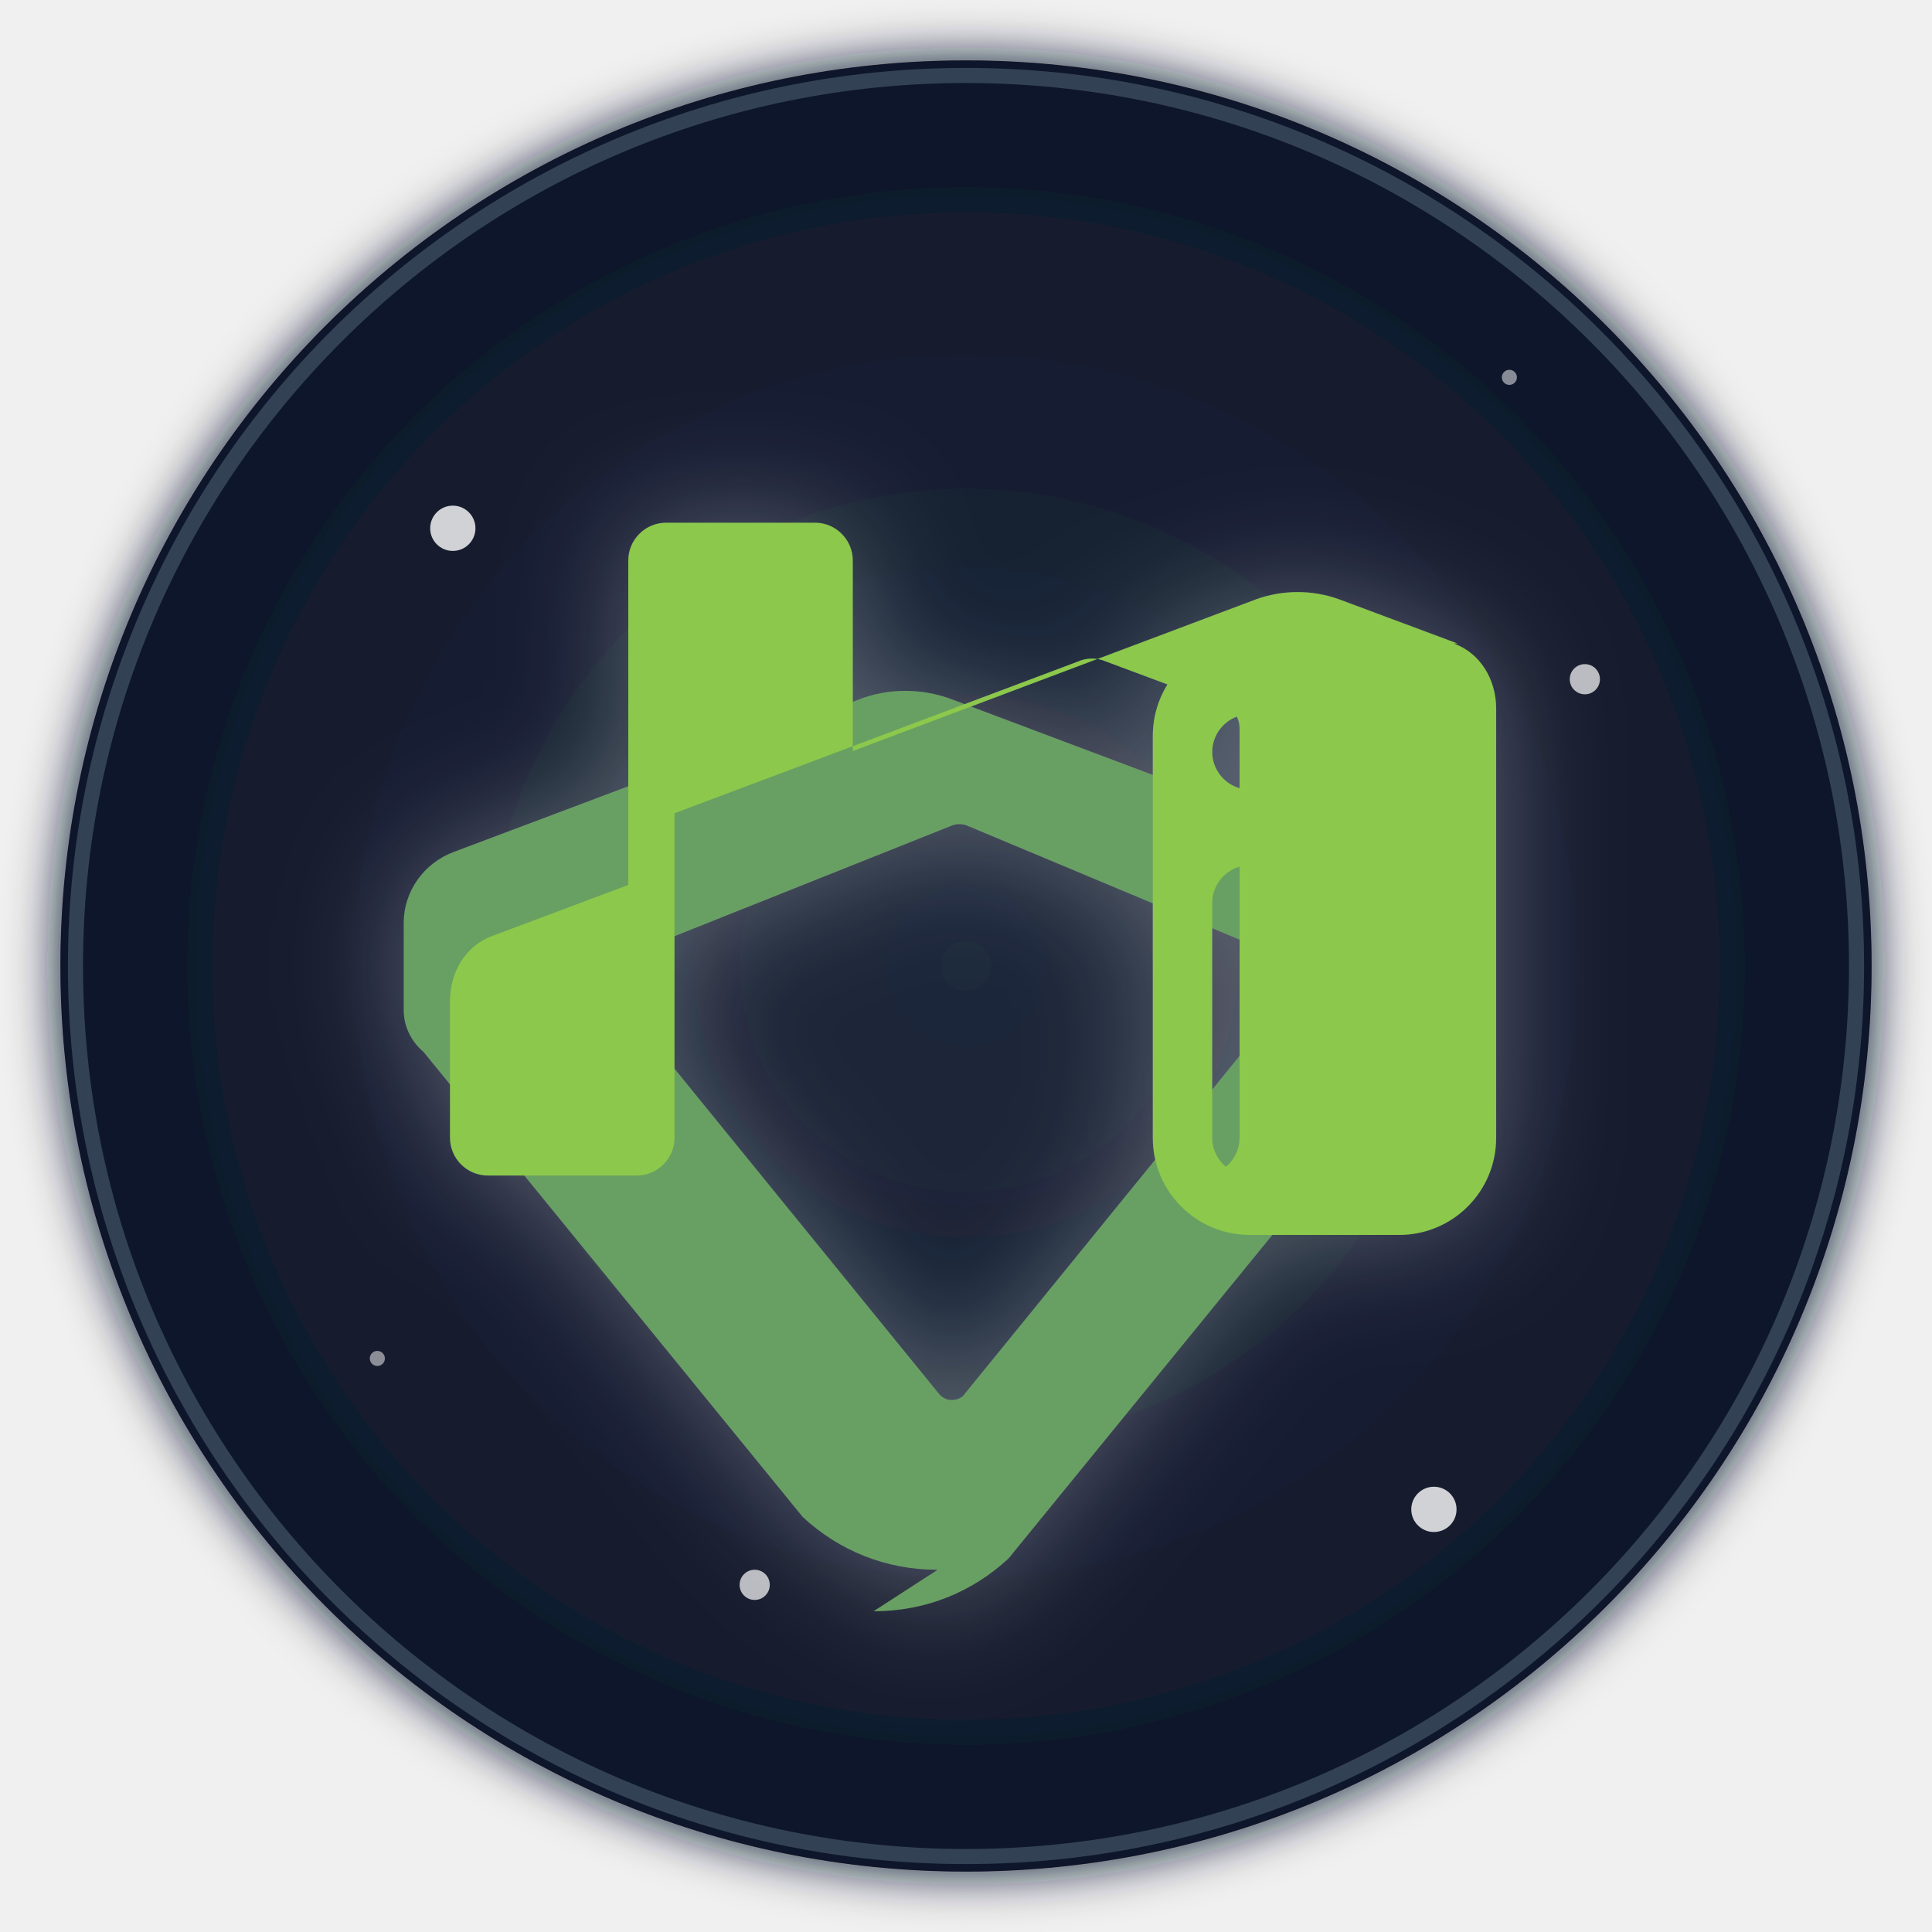
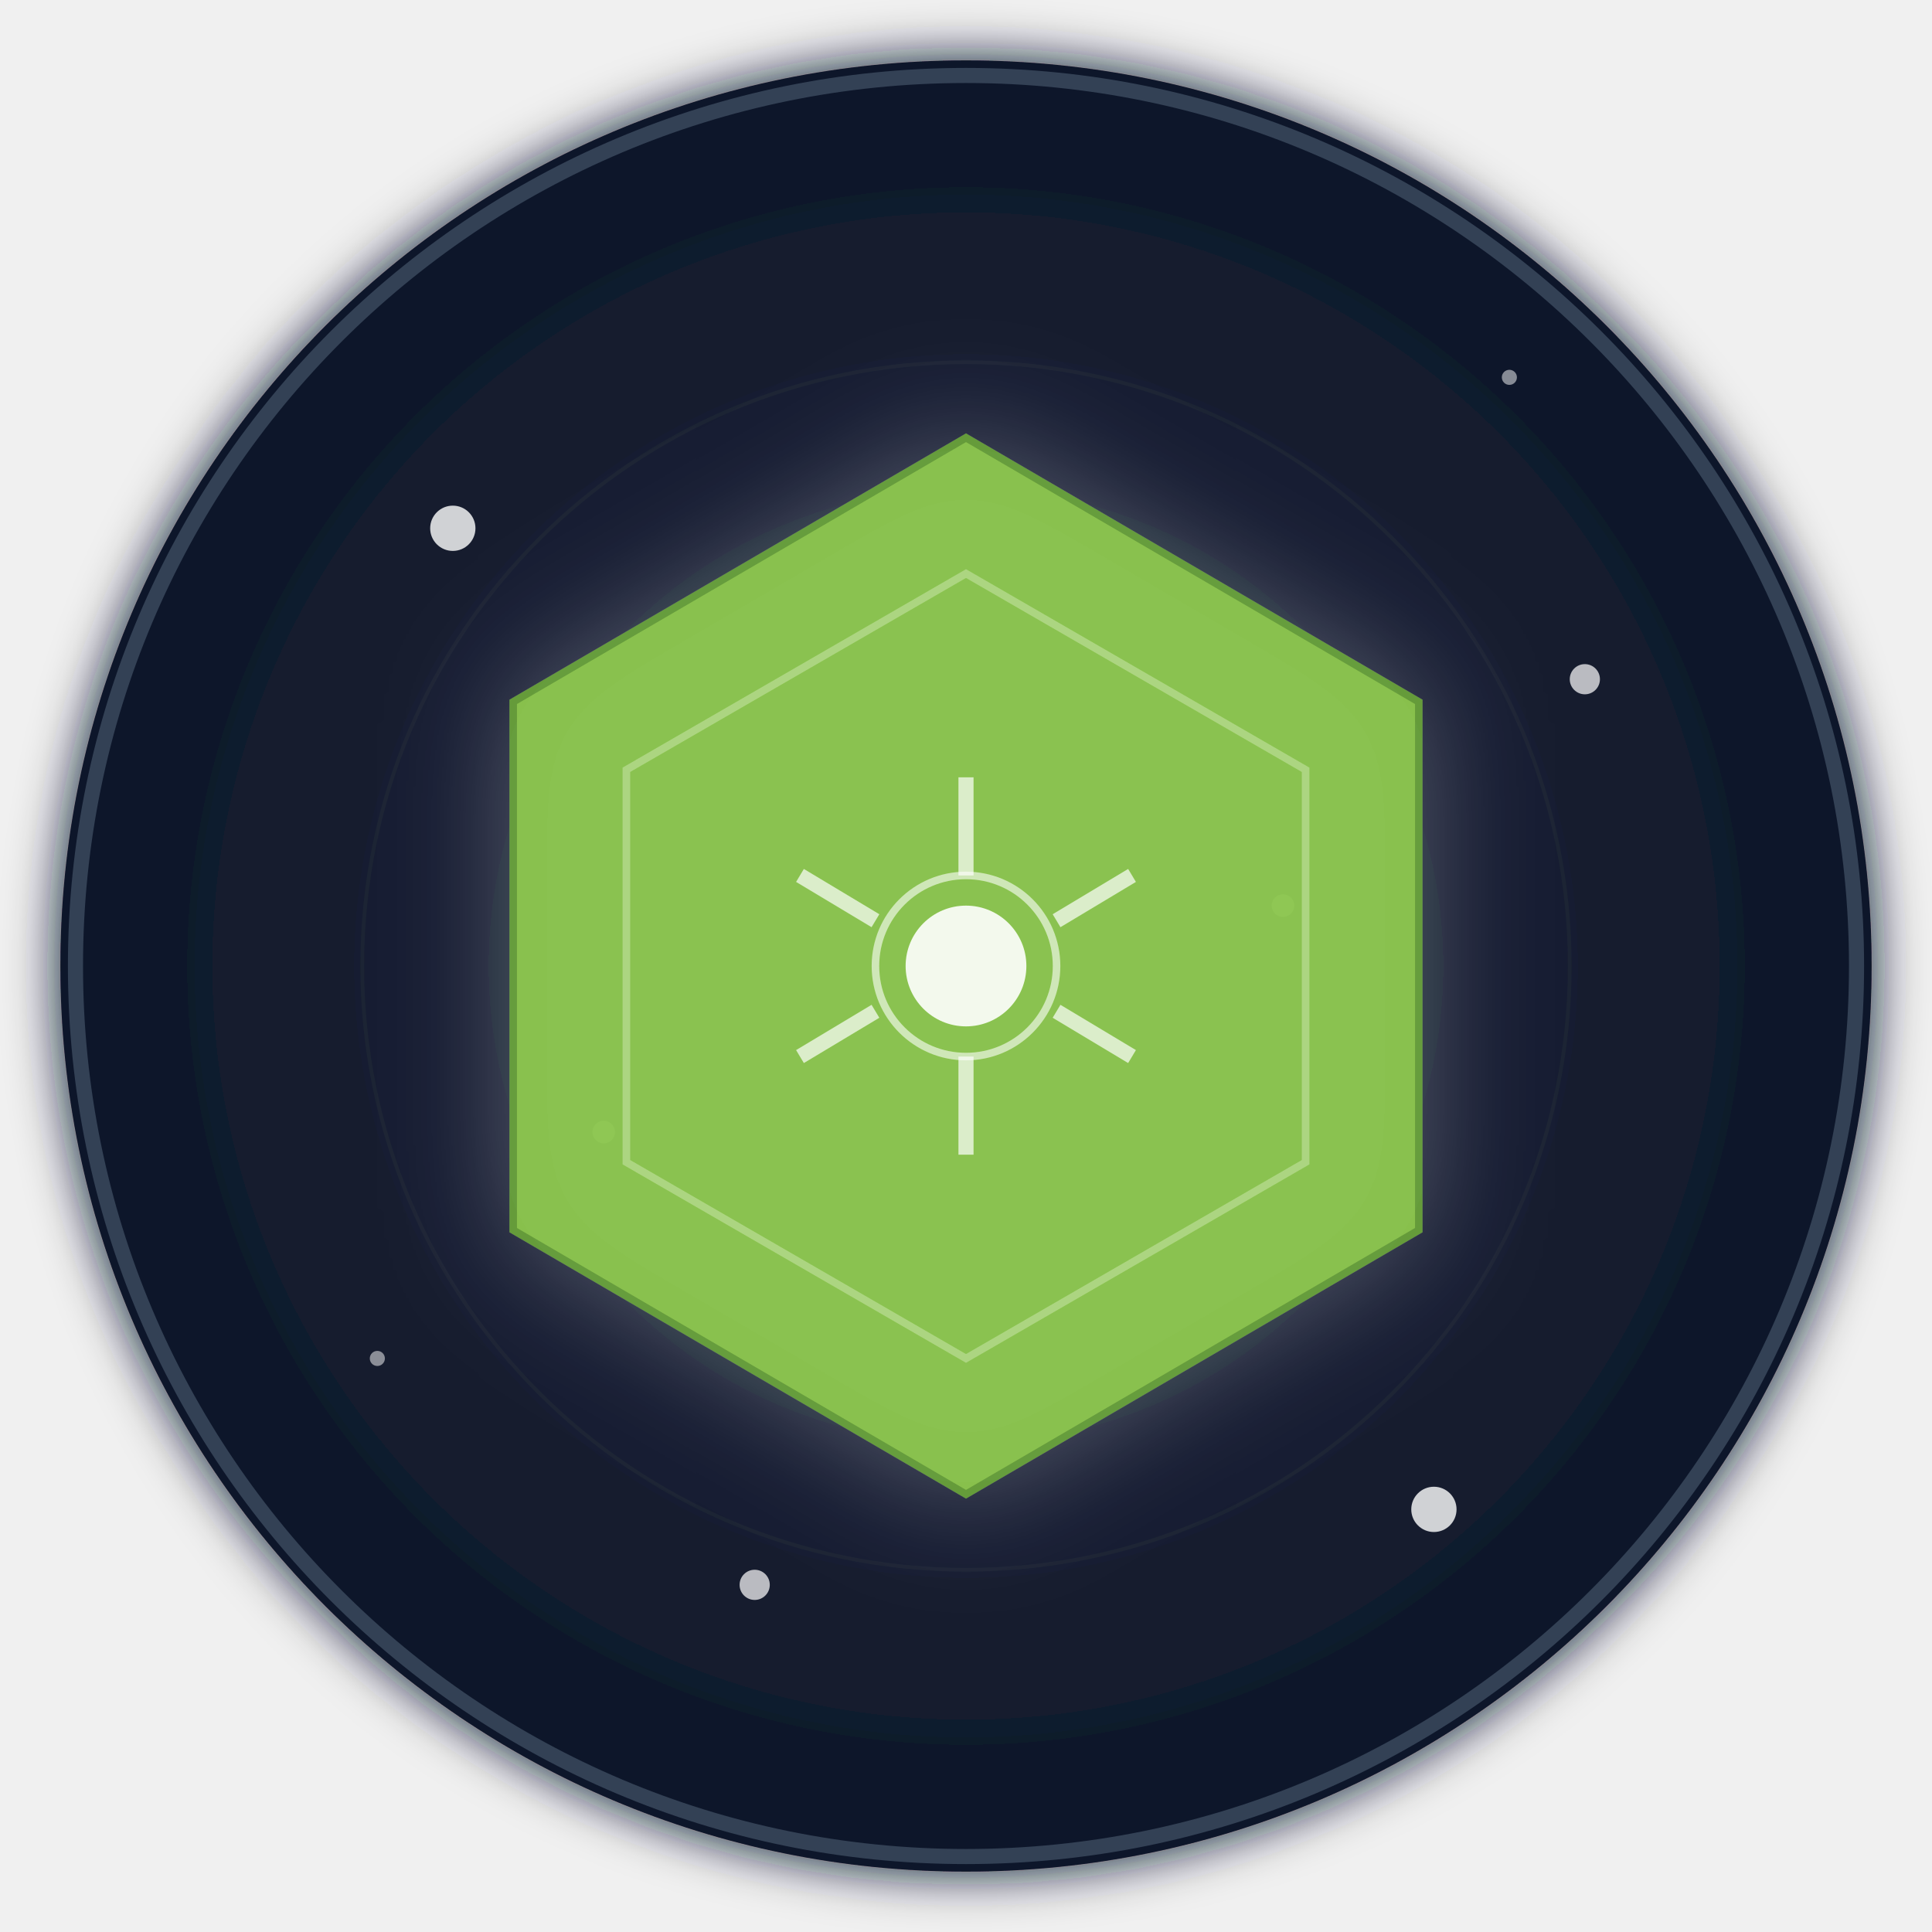
<svg xmlns="http://www.w3.org/2000/svg" width="256" height="256" viewBox="0 0 256 256" fill="none">
  <defs>
    <radialGradient id="grad1" cx="50%" cy="50%" r="50%" fx="50%" fy="50%">
      <stop offset="0%" style="stop-color:#1e293b;stop-opacity:1" />
      <stop offset="100%" style="stop-color:#0f172a;stop-opacity:1" />
    </radialGradient>
    <filter id="glow">
      <feGaussianBlur stdDeviation="3.5" result="coloredBlur" />
      <feMerge>
        <feMergeNode in="coloredBlur" />
        <feMergeNode in="SourceGraphic" />
      </feMerge>
    </filter>
  </defs>
  <circle cx="128" cy="128" r="120" fill="url(#grad1)" filter="url(#glow)" />
  <circle cx="128" cy="128" r="118" fill="transparent" stroke="#334155" stroke-width="2" />
  <circle cx="60" cy="70" r="3" fill="white" opacity="0.8" />
  <circle cx="190" cy="200" r="3" fill="white" opacity="0.8" />
  <circle cx="100" cy="210" r="2" fill="white" opacity="0.7" />
  <circle cx="210" cy="90" r="2" fill="white" opacity="0.7" />
  <circle cx="80" cy="150" r="1.5" fill="white" opacity="0.6" />
  <circle cx="170" cy="120" r="1.5" fill="white" opacity="0.6" />
  <circle cx="50" cy="180" r="1" fill="white" opacity="0.5" />
  <circle cx="200" cy="50" r="1" fill="white" opacity="0.5" />
  <g style="filter: drop-shadow(0 0 8px rgba(255, 255, 255, 0.3));">
-     <g transform="translate(128, 128) scale(1.25) translate(-64, -64)">
-       <path d="M61 128.001c-5.523 0-10.45-2.03-14.3-5.59L6.5 73.11c-1.3-1.1-2.1-2.7-2.1-4.4V59.412c0-3.3 2.1-6.3 5.3-7.5L52.5 35.81c3.2-1.3 6.9-1.3 10.2 0l42.8 16.102c3.2 1.199 5.3 4.2 5.3 7.5v13.698c0 1.7-.8 3.3-2.1 4.4l-40.2 49.301c-3.85 3.56-8.777 5.59-14.3 5.59zM28.4 69.112l32.7 40.201c.4.5.9.7 1.4.7s1.1-.2 1.4-.7l32.7-40.201V62.71L64.1 49.11c-.5-.2-1.1-.2-1.6 0L28.4 62.71v6.402z" fill="#68a063" />
-       <path d="m116.1 29.81-12.6-4.7c-2.8-1-5.9-1-8.7 0L52 41.212V21.01c0-2.2-1.8-4-4-4H32.2c-2.2 0-4 1.8-4 4v34.4l-14.4 5.4c-2.8 1-4.5 3.8-4.5 6.9V82.21c0 2.2 1.8 4 4 4h15.8c2.2 0 4-1.8 4-4v-34.4l42.8-16.1c.9-.4 2-.4 2.9 0l12.6 4.7c1 .4 1.6 1.3 1.6 2.4V82.21c0 2.2-1.8 4-4 4H94.1c-2.2 0-4-1.8-4-4V57.312c0-2.2 1.8-4 4-4h.3c2.2 0 4-1.8 4-4s-1.8-4-4-4h-.3c-2.2 0-4-1.8-4-4s1.8-4 4-4h.3c2.2 0 4-1.8 4-4s-1.8-4-4-4h-.3c-5.7 0-10.3 4.6-10.3 10.3V82.21c0 5.7 4.6 10.3 10.3 10.3h15.8c5.7 0 10.3-4.6 10.3-10.3V36.712c0-3.1-1.7-5.9-4.5-6.9z" fill="#8cc84b" />
-     </g>
+     <svg viewBox="0 0 256 256">
+       <g transform="translate(128, 128)">
+         <path d="M -60 -35 L -60 35 L 0 70 L 60 35 L 60 -35 L 0 -70 Z" fill="#8cc84b" stroke="#689f38" stroke-width="1" opacity="0.95" />
+         <path d="M -45 -26 L -45 26 L 0 52 L 45 26 L 45 -26 L 0 -52 Z" fill="none" stroke="#ffffff" stroke-width="1" opacity="0.3" />
+         <circle cx="0" cy="0" r="8" fill="#ffffff" opacity="0.9" />
+         <circle cx="0" cy="0" r="12" fill="none" stroke="#ffffff" stroke-width="1" opacity="0.6" />
+         <line x1="0" y1="-25" x2="0" y2="-12" stroke="#ffffff" stroke-width="2" opacity="0.7" />
+         <line x1="0" y1="12" x2="0" y2="25" stroke="#ffffff" stroke-width="2" opacity="0.7" />
+         <line x1="-22" y1="-12" x2="-12" y2="-6" stroke="#ffffff" stroke-width="2" opacity="0.7" />
+         <line x1="12" y1="-6" x2="22" y2="-12" stroke="#ffffff" stroke-width="2" opacity="0.7" />
+         <line x1="-22" y1="12" x2="-12" y2="6" stroke="#ffffff" stroke-width="2" opacity="0.7" />
+         <line x1="12" y1="6" x2="22" y2="12" stroke="#ffffff" stroke-width="2" opacity="0.7" />
+       </g>
+       <circle cx="128" cy="128" r="80" fill="none" stroke="#8cc84b" stroke-width="0.5" opacity="0.05" />
+     </svg>
  </g>
</svg>
